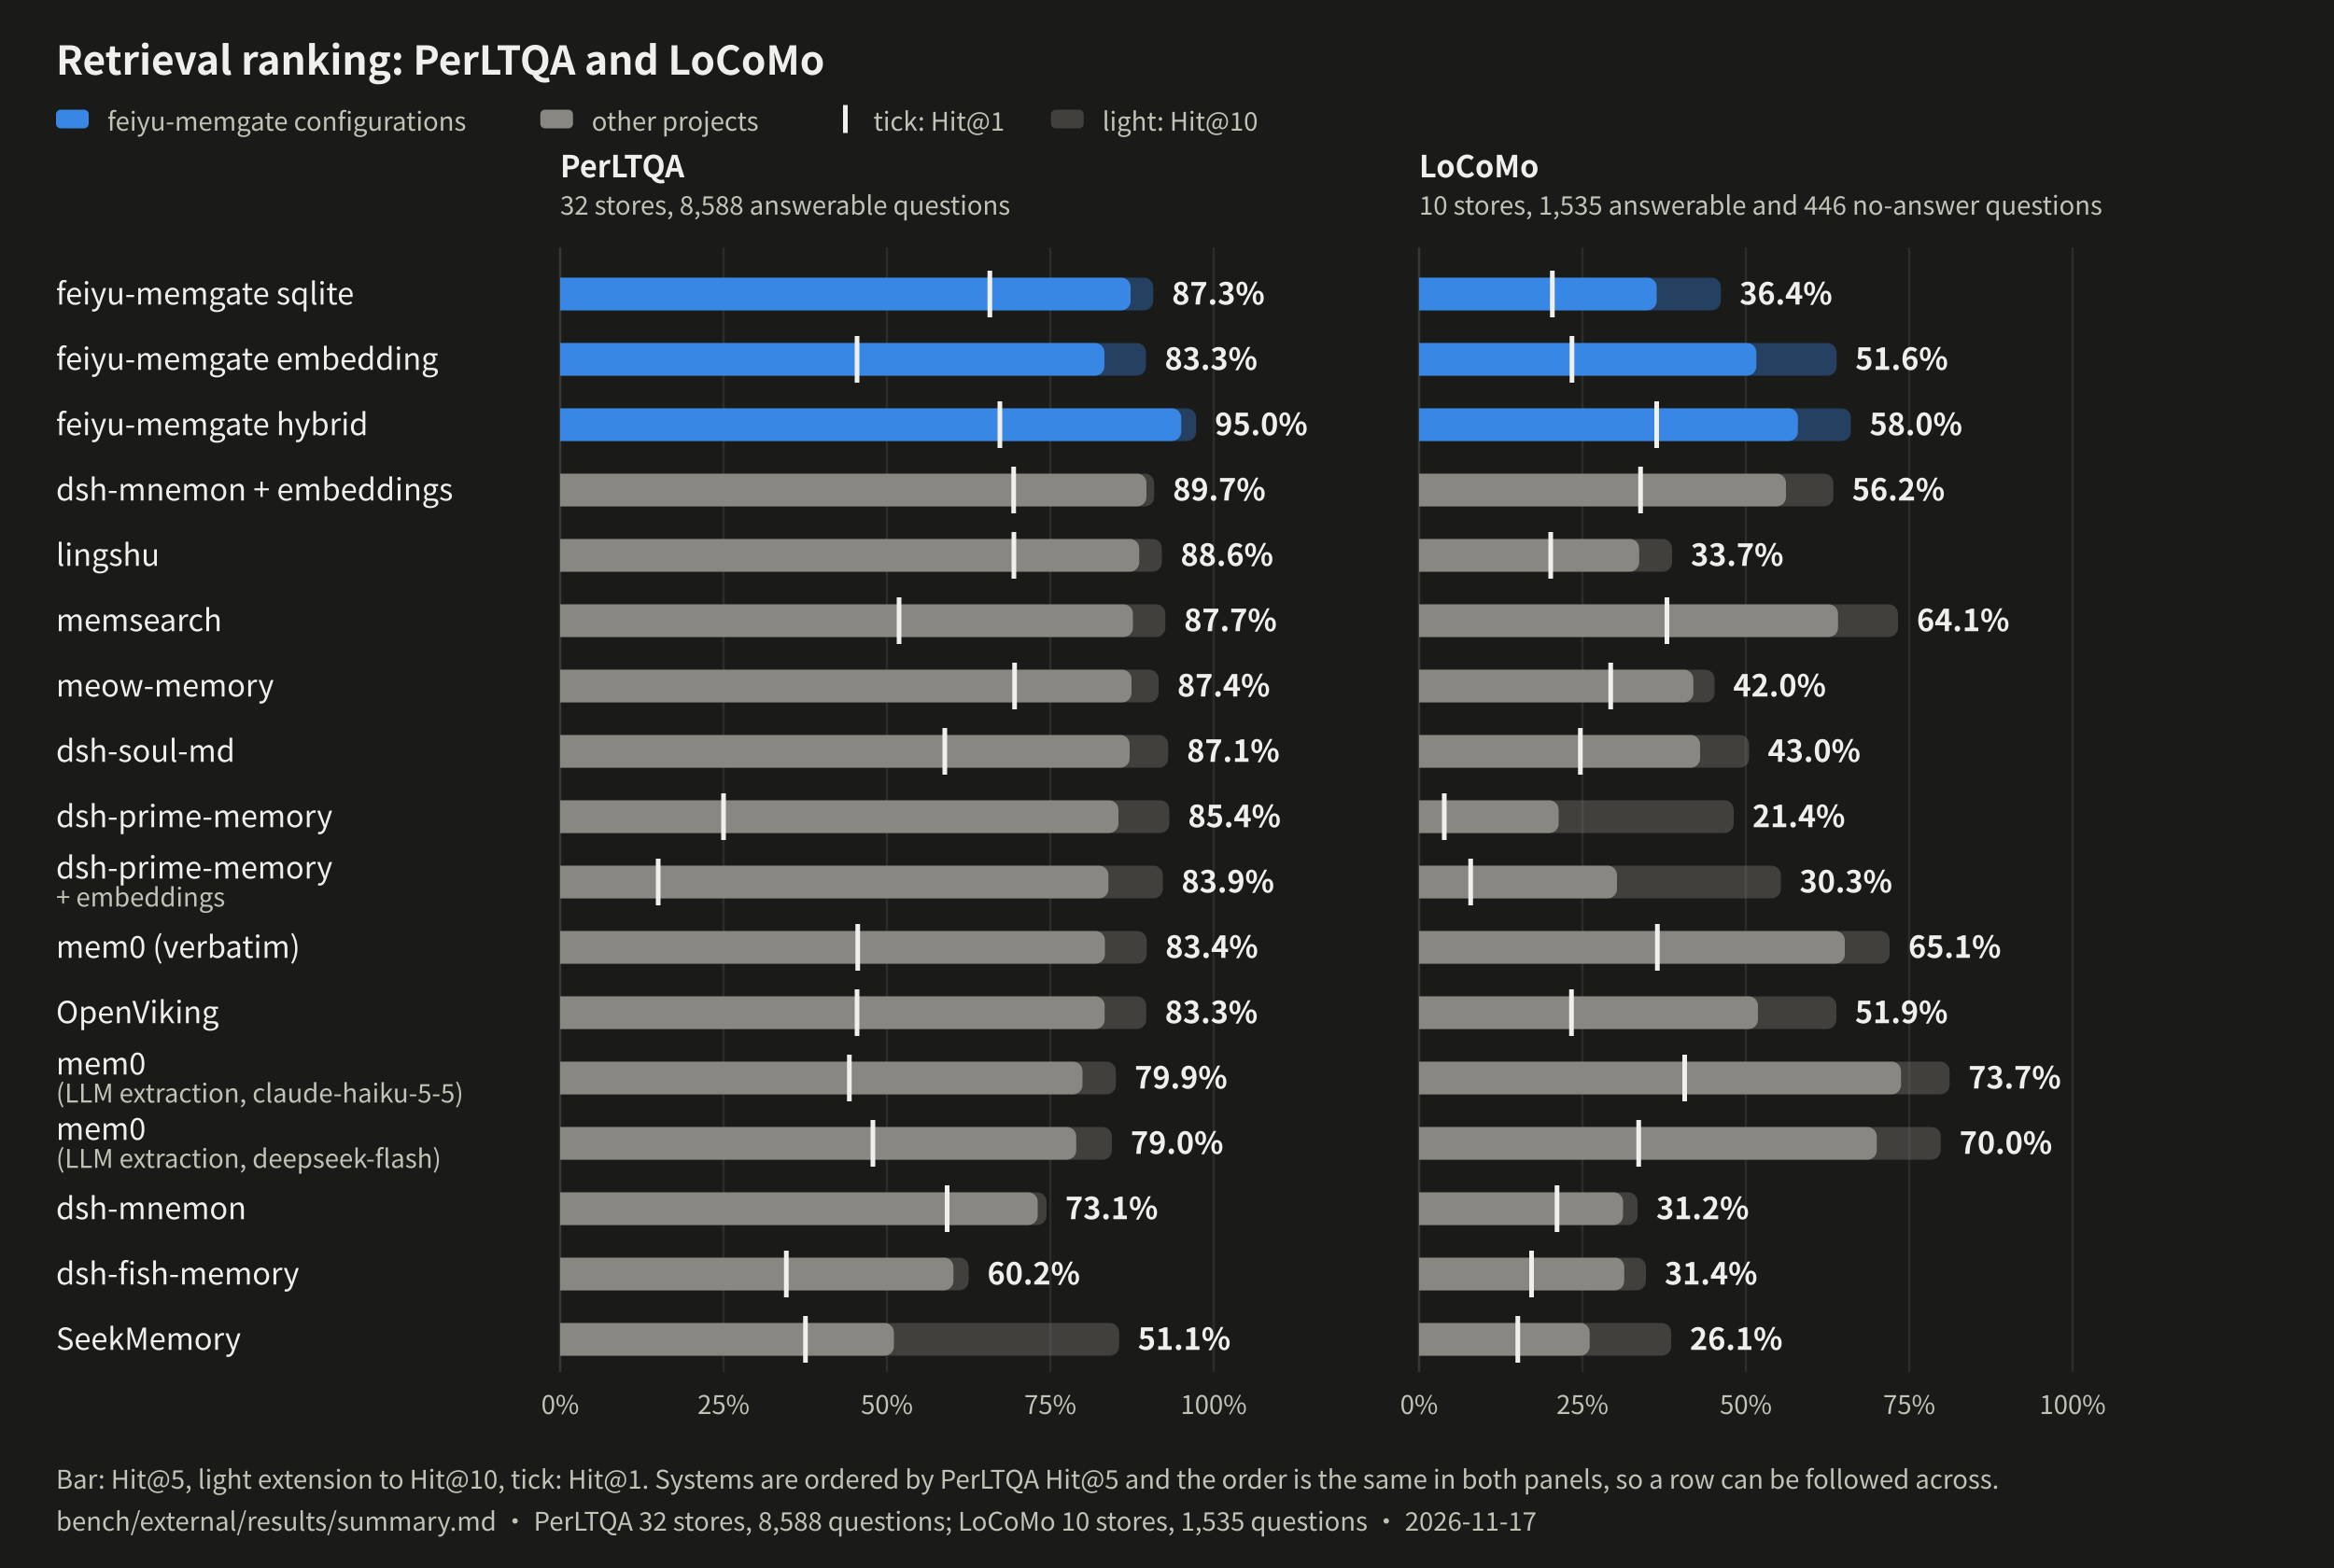
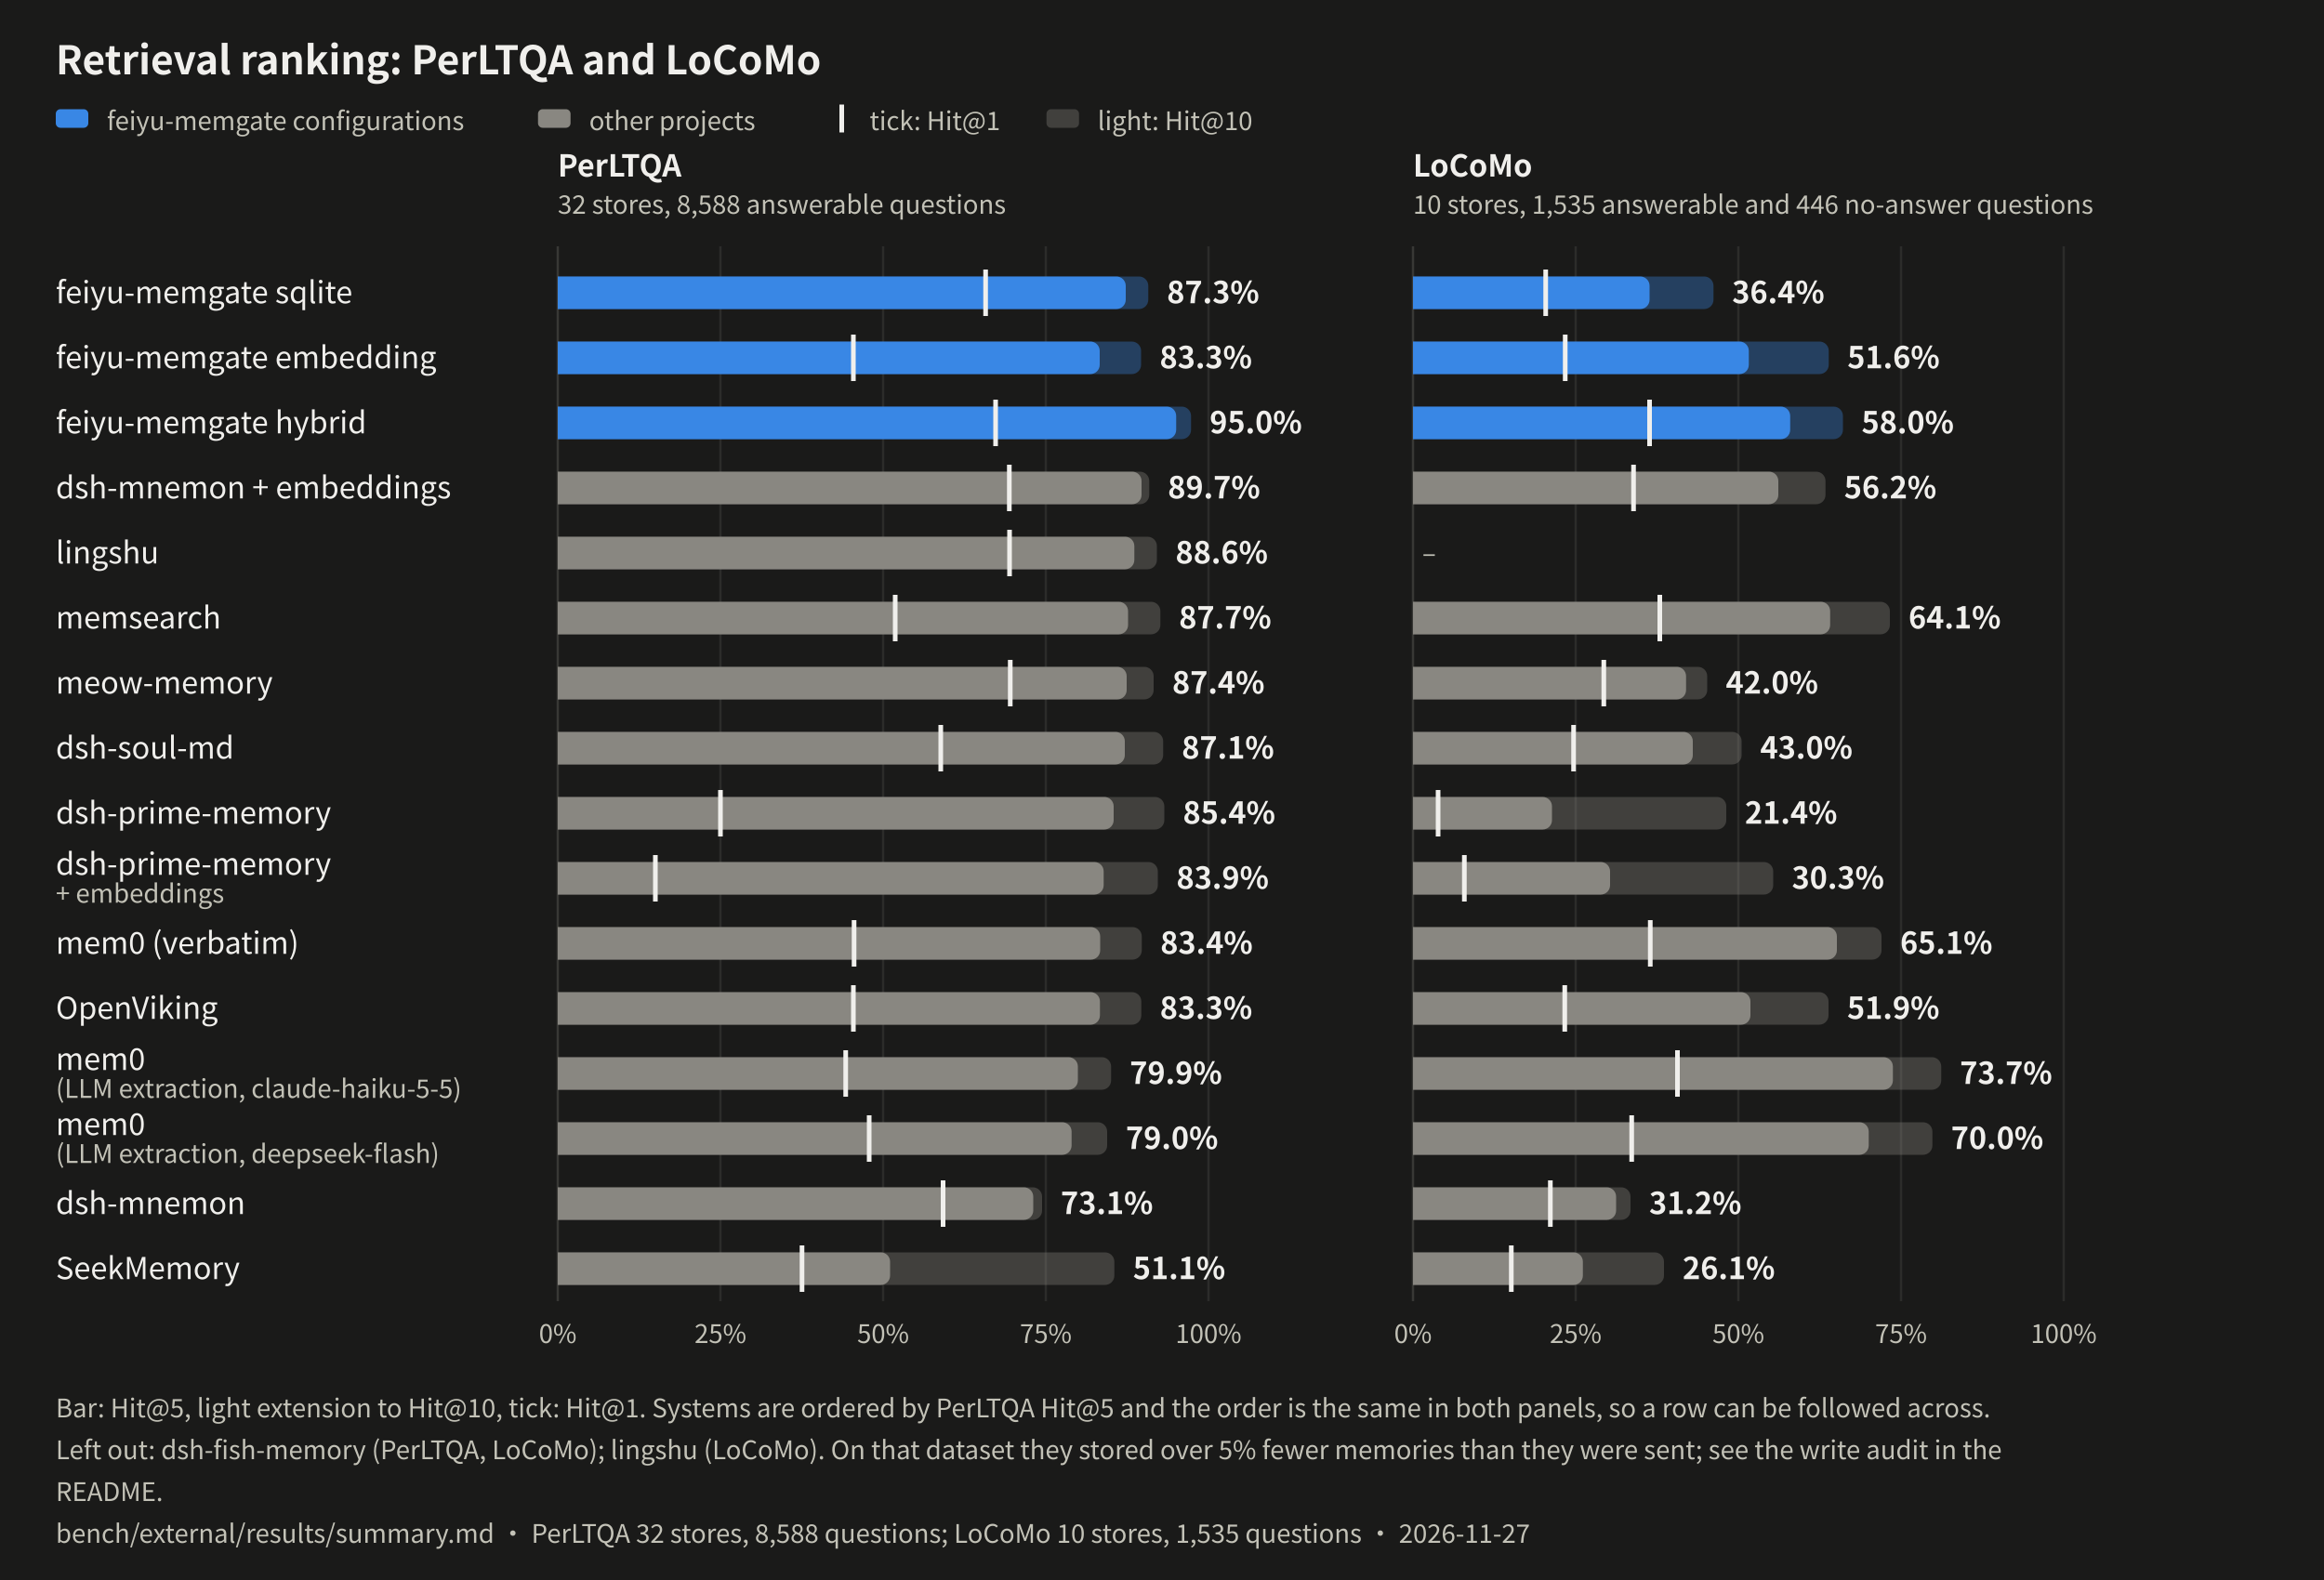
- <svg xmlns="http://www.w3.org/2000/svg" width="1000" height="672" viewBox="0 0 1000 672" role="img" lang="en">
+ <svg xmlns="http://www.w3.org/2000/svg" width="1000" height="680" viewBox="0 0 1000 680" role="img" lang="en">
  <style>text{font-family:-apple-system, "Segoe UI", "Microsoft YaHei", "PingFang SC", "Noto Sans CJK SC", "Helvetica Neue", Arial, sans-serif;fill:#c3c2b7;font-size:13px}.t{font-size:17px;font-weight:600;fill:#f0efec}.l{font-size:13px;fill:#f0efec}.lb{font-size:13px;font-weight:600;fill:#f0efec}.s{font-size:11px;fill:#c3c2b7}.grid{stroke:#2c2c2a;stroke-width:1;fill:none}.axis{stroke:#383835;stroke-width:1;fill:none}.tick{stroke:#f0efec;stroke-width:2;fill:none}.lead{stroke-width:1;fill:none}.fa{fill:#3987e5}.fo{fill:#898781}.tint{fill:#898781;fill-opacity:0.35}</style>
-   <rect width="1000" height="672" fill="#1a1a19" />
+   <rect width="1000" height="680" fill="#1a1a19" />
  <text x="24.0" y="32.0" class="t">Retrieval ranking: PerLTQA and LoCoMo</text>
  <rect x="24.0" y="47.0" width="14" height="8" rx="2" class="fa" />
  <text x="46.0" y="56.0" class="s">feiyu-memgate configurations</text>
  <rect x="231.5" y="47.0" width="14" height="8" rx="2" class="fo" />
  <text x="253.5" y="56.0" class="s">other projects</text>
  <line x1="362.2" y1="45.0" x2="362.2" y2="57.0" class="tick" />
  <text x="374.2" y="56.0" class="s">tick: Hit@1</text>
  <rect x="450.3" y="47.0" width="14" height="8" rx="2" class="tint" />
  <text x="472.3" y="56.0" class="s">light: Hit@10</text>
  <text x="240.0" y="76.0" class="lb">PerLTQA</text>
  <text x="240.0" y="92.0" class="s">32 stores, 8,588 answerable questions</text>
-   <line x1="240.0" y1="106.0" x2="240.0" y2="588.0" class="axis" />
-   <text x="240.0" y="606.0" class="s" text-anchor="middle">0%</text>
-   <line x1="310.0" y1="106.0" x2="310.0" y2="588.0" class="grid" />
-   <text x="310.0" y="606.0" class="s" text-anchor="middle">25%</text>
-   <line x1="380.0" y1="106.0" x2="380.0" y2="588.0" class="grid" />
-   <text x="380.0" y="606.0" class="s" text-anchor="middle">50%</text>
-   <line x1="450.0" y1="106.0" x2="450.0" y2="588.0" class="grid" />
-   <text x="450.0" y="606.0" class="s" text-anchor="middle">75%</text>
-   <line x1="520.0" y1="106.0" x2="520.0" y2="588.0" class="grid" />
-   <text x="520.0" y="606.0" class="s" text-anchor="middle">100%</text>
+   <line x1="240.0" y1="106.0" x2="240.0" y2="560.0" class="axis" />
+   <text x="240.0" y="578.0" class="s" text-anchor="middle">0%</text>
+   <line x1="310.0" y1="106.0" x2="310.0" y2="560.0" class="grid" />
+   <text x="310.0" y="578.0" class="s" text-anchor="middle">25%</text>
+   <line x1="380.0" y1="106.0" x2="380.0" y2="560.0" class="grid" />
+   <text x="380.0" y="578.0" class="s" text-anchor="middle">50%</text>
+   <line x1="450.0" y1="106.0" x2="450.0" y2="560.0" class="grid" />
+   <text x="450.0" y="578.0" class="s" text-anchor="middle">75%</text>
+   <line x1="520.0" y1="106.0" x2="520.0" y2="560.0" class="grid" />
+   <text x="520.0" y="578.0" class="s" text-anchor="middle">100%</text>
  <text x="608.0" y="76.0" class="lb">LoCoMo</text>
  <text x="608.0" y="92.0" class="s">10 stores, 1,535 answerable and 446 no-answer questions</text>
-   <line x1="608.0" y1="106.0" x2="608.0" y2="588.0" class="axis" />
-   <text x="608.0" y="606.0" class="s" text-anchor="middle">0%</text>
-   <line x1="678.0" y1="106.0" x2="678.0" y2="588.0" class="grid" />
-   <text x="678.0" y="606.0" class="s" text-anchor="middle">25%</text>
-   <line x1="748.0" y1="106.0" x2="748.0" y2="588.0" class="grid" />
-   <text x="748.0" y="606.0" class="s" text-anchor="middle">50%</text>
-   <line x1="818.0" y1="106.0" x2="818.0" y2="588.0" class="grid" />
-   <text x="818.0" y="606.0" class="s" text-anchor="middle">75%</text>
-   <line x1="888.0" y1="106.0" x2="888.0" y2="588.0" class="grid" />
-   <text x="888.0" y="606.0" class="s" text-anchor="middle">100%</text>
+   <line x1="608.0" y1="106.0" x2="608.0" y2="560.0" class="axis" />
+   <text x="608.0" y="578.0" class="s" text-anchor="middle">0%</text>
+   <line x1="678.0" y1="106.0" x2="678.0" y2="560.0" class="grid" />
+   <text x="678.0" y="578.0" class="s" text-anchor="middle">25%</text>
+   <line x1="748.0" y1="106.0" x2="748.0" y2="560.0" class="grid" />
+   <text x="748.0" y="578.0" class="s" text-anchor="middle">50%</text>
+   <line x1="818.0" y1="106.0" x2="818.0" y2="560.0" class="grid" />
+   <text x="818.0" y="578.0" class="s" text-anchor="middle">75%</text>
+   <line x1="888.0" y1="106.0" x2="888.0" y2="560.0" class="grid" />
+   <text x="888.0" y="578.0" class="s" text-anchor="middle">100%</text>
  <text x="24.0" y="130.5" class="l">feiyu-memgate sqlite</text>
  <path d="M240.0,119.0 H490.1 A4.0,4.0 0 0 1 494.1,123.0 V129.0 A4.0,4.0 0 0 1 490.1,133.0 H240.0 Z" fill="#3987e5" fill-opacity="0.35" />
  <path d="M240.0,119.0 H480.4 A4.0,4.0 0 0 1 484.4,123.0 V129.0 A4.0,4.0 0 0 1 480.4,133.0 H240.0 Z" fill="#3987e5" />
  <line x1="424.1" y1="116.0" x2="424.1" y2="136.0" class="tick" />
  <text x="502.1" y="130.5" class="lb">87.3%</text>
  <path d="M608.0,119.0 H733.3 A4.0,4.0 0 0 1 737.3,123.0 V129.0 A4.0,4.0 0 0 1 733.3,133.0 H608.0 Z" fill="#3987e5" fill-opacity="0.35" />
  <path d="M608.0,119.0 H705.8 A4.0,4.0 0 0 1 709.8,123.0 V129.0 A4.0,4.0 0 0 1 705.8,133.0 H608.0 Z" fill="#3987e5" />
  <line x1="665.1" y1="116.0" x2="665.1" y2="136.0" class="tick" />
  <text x="745.3" y="130.5" class="lb">36.4%</text>
  <text x="24.0" y="158.5" class="l">feiyu-memgate embedding</text>
  <path d="M240.0,147.0 H487.0 A4.0,4.0 0 0 1 491.0,151.0 V157.0 A4.0,4.0 0 0 1 487.0,161.0 H240.0 Z" fill="#3987e5" fill-opacity="0.35" />
  <path d="M240.0,147.0 H469.2 A4.0,4.0 0 0 1 473.2,151.0 V157.0 A4.0,4.0 0 0 1 469.2,161.0 H240.0 Z" fill="#3987e5" />
  <line x1="367.2" y1="144.0" x2="367.2" y2="164.0" class="tick" />
  <text x="499.0" y="158.5" class="lb">83.3%</text>
  <path d="M608.0,147.0 H782.9 A4.0,4.0 0 0 1 786.9,151.0 V157.0 A4.0,4.0 0 0 1 782.9,161.0 H608.0 Z" fill="#3987e5" fill-opacity="0.35" />
  <path d="M608.0,147.0 H748.5 A4.0,4.0 0 0 1 752.5,151.0 V157.0 A4.0,4.0 0 0 1 748.5,161.0 H608.0 Z" fill="#3987e5" />
  <line x1="673.5" y1="144.0" x2="673.5" y2="164.0" class="tick" />
  <text x="794.9" y="158.5" class="lb">51.6%</text>
  <text x="24.0" y="186.5" class="l">feiyu-memgate hybrid</text>
  <path d="M240.0,175.0 H508.5 A4.0,4.0 0 0 1 512.5,179.0 V185.0 A4.0,4.0 0 0 1 508.5,189.0 H240.0 Z" fill="#3987e5" fill-opacity="0.35" />
  <path d="M240.0,175.0 H502.1 A4.0,4.0 0 0 1 506.1,179.0 V185.0 A4.0,4.0 0 0 1 502.1,189.0 H240.0 Z" fill="#3987e5" />
  <line x1="428.4" y1="172.0" x2="428.4" y2="192.0" class="tick" />
  <text x="520.5" y="186.5" class="lb">95.0%</text>
  <path d="M608.0,175.0 H789.0 A4.0,4.0 0 0 1 793.0,179.0 V185.0 A4.0,4.0 0 0 1 789.0,189.0 H608.0 Z" fill="#3987e5" fill-opacity="0.35" />
  <path d="M608.0,175.0 H766.3 A4.0,4.0 0 0 1 770.3,179.0 V185.0 A4.0,4.0 0 0 1 766.3,189.0 H608.0 Z" fill="#3987e5" />
  <line x1="709.8" y1="172.0" x2="709.8" y2="192.0" class="tick" />
  <text x="801.0" y="186.5" class="lb">58.0%</text>
  <text x="24.0" y="214.5" class="l">dsh-mnemon + embeddings</text>
  <path d="M240.0,203.0 H490.5 A4.0,4.0 0 0 1 494.5,207.0 V213.0 A4.0,4.0 0 0 1 490.5,217.0 H240.0 Z" fill="#898781" fill-opacity="0.35" />
  <path d="M240.0,203.0 H487.2 A4.0,4.0 0 0 1 491.2,207.0 V213.0 A4.0,4.0 0 0 1 487.2,217.0 H240.0 Z" fill="#898781" />
  <line x1="434.3" y1="200.0" x2="434.3" y2="220.0" class="tick" />
  <text x="502.5" y="214.5" class="lb">89.7%</text>
  <path d="M608.0,203.0 H781.5 A4.0,4.0 0 0 1 785.5,207.0 V213.0 A4.0,4.0 0 0 1 781.5,217.0 H608.0 Z" fill="#898781" fill-opacity="0.35" />
  <path d="M608.0,203.0 H761.2 A4.0,4.0 0 0 1 765.2,207.0 V213.0 A4.0,4.0 0 0 1 761.2,217.0 H608.0 Z" fill="#898781" />
  <line x1="702.9" y1="200.0" x2="702.9" y2="220.0" class="tick" />
  <text x="793.5" y="214.5" class="lb">56.2%</text>
  <text x="24.0" y="242.5" class="l">lingshu</text>
  <path d="M240.0,231.0 H493.8 A4.0,4.0 0 0 1 497.8,235.0 V241.0 A4.0,4.0 0 0 1 493.8,245.0 H240.0 Z" fill="#898781" fill-opacity="0.35" />
  <path d="M240.0,231.0 H484.1 A4.0,4.0 0 0 1 488.1,235.0 V241.0 A4.0,4.0 0 0 1 484.1,245.0 H240.0 Z" fill="#898781" />
  <line x1="434.4" y1="228.0" x2="434.4" y2="248.0" class="tick" />
  <text x="505.8" y="242.5" class="lb">88.6%</text>
-   <path d="M608.0,231.0 H712.4 A4.0,4.0 0 0 1 716.4,235.0 V241.0 A4.0,4.0 0 0 1 712.4,245.0 H608.0 Z" fill="#898781" fill-opacity="0.35" />
-   <path d="M608.0,231.0 H698.3 A4.0,4.0 0 0 1 702.3,235.0 V241.0 A4.0,4.0 0 0 1 698.3,245.0 H608.0 Z" fill="#898781" />
-   <line x1="664.4" y1="228.0" x2="664.4" y2="248.0" class="tick" />
-   <text x="724.4" y="242.5" class="lb">33.7%</text>
+   <text x="612.0" y="242.0" class="s">–</text>
  <text x="24.0" y="270.5" class="l">memsearch</text>
  <path d="M240.0,259.0 H495.3 A4.0,4.0 0 0 1 499.3,263.0 V269.0 A4.0,4.0 0 0 1 495.3,273.0 H240.0 Z" fill="#898781" fill-opacity="0.35" />
  <path d="M240.0,259.0 H481.4 A4.0,4.0 0 0 1 485.4,263.0 V269.0 A4.0,4.0 0 0 1 481.4,273.0 H240.0 Z" fill="#898781" />
  <line x1="385.2" y1="256.0" x2="385.2" y2="276.0" class="tick" />
  <text x="507.3" y="270.5" class="lb">87.7%</text>
  <path d="M608.0,259.0 H809.2 A4.0,4.0 0 0 1 813.2,263.0 V269.0 A4.0,4.0 0 0 1 809.2,273.0 H608.0 Z" fill="#898781" fill-opacity="0.35" />
  <path d="M608.0,259.0 H783.5 A4.0,4.0 0 0 1 787.5,263.0 V269.0 A4.0,4.0 0 0 1 783.5,273.0 H608.0 Z" fill="#898781" />
  <line x1="714.2" y1="256.0" x2="714.2" y2="276.0" class="tick" />
  <text x="821.2" y="270.5" class="lb">64.1%</text>
  <text x="24.0" y="298.5" class="l">meow-memory</text>
  <path d="M240.0,287.0 H492.4 A4.0,4.0 0 0 1 496.4,291.0 V297.0 A4.0,4.0 0 0 1 492.4,301.0 H240.0 Z" fill="#898781" fill-opacity="0.35" />
  <path d="M240.0,287.0 H480.8 A4.0,4.0 0 0 1 484.8,291.0 V297.0 A4.0,4.0 0 0 1 480.8,301.0 H240.0 Z" fill="#898781" />
  <line x1="434.7" y1="284.0" x2="434.7" y2="304.0" class="tick" />
  <text x="504.4" y="298.5" class="lb">87.4%</text>
  <path d="M608.0,287.0 H730.6 A4.0,4.0 0 0 1 734.6,291.0 V297.0 A4.0,4.0 0 0 1 730.6,301.0 H608.0 Z" fill="#898781" fill-opacity="0.35" />
  <path d="M608.0,287.0 H721.5 A4.0,4.0 0 0 1 725.5,291.0 V297.0 A4.0,4.0 0 0 1 721.5,301.0 H608.0 Z" fill="#898781" />
  <line x1="690.1" y1="284.0" x2="690.1" y2="304.0" class="tick" />
  <text x="742.6" y="298.5" class="lb">42.0%</text>
  <text x="24.0" y="326.5" class="l">dsh-soul-md</text>
  <path d="M240.0,315.0 H496.5 A4.0,4.0 0 0 1 500.5,319.0 V325.0 A4.0,4.0 0 0 1 496.5,329.0 H240.0 Z" fill="#898781" fill-opacity="0.35" />
  <path d="M240.0,315.0 H480.0 A4.0,4.0 0 0 1 484.0,319.0 V325.0 A4.0,4.0 0 0 1 480.0,329.0 H240.0 Z" fill="#898781" />
  <line x1="404.8" y1="312.0" x2="404.8" y2="332.0" class="tick" />
  <text x="508.5" y="326.5" class="lb">87.1%</text>
  <path d="M608.0,315.0 H745.4 A4.0,4.0 0 0 1 749.4,319.0 V325.0 A4.0,4.0 0 0 1 745.4,329.0 H608.0 Z" fill="#898781" fill-opacity="0.35" />
  <path d="M608.0,315.0 H724.4 A4.0,4.0 0 0 1 728.4,319.0 V325.0 A4.0,4.0 0 0 1 724.4,329.0 H608.0 Z" fill="#898781" />
  <line x1="677.1" y1="312.0" x2="677.1" y2="332.0" class="tick" />
  <text x="757.4" y="326.5" class="lb">43.0%</text>
  <text x="24.0" y="354.5" class="l">dsh-prime-memory</text>
  <path d="M240.0,343.0 H497.0 A4.0,4.0 0 0 1 501.0,347.0 V353.0 A4.0,4.0 0 0 1 497.0,357.0 H240.0 Z" fill="#898781" fill-opacity="0.35" />
  <path d="M240.0,343.0 H475.2 A4.0,4.0 0 0 1 479.2,347.0 V353.0 A4.0,4.0 0 0 1 475.2,357.0 H240.0 Z" fill="#898781" />
  <line x1="310.0" y1="340.0" x2="310.0" y2="360.0" class="tick" />
  <text x="509.0" y="354.5" class="lb">85.4%</text>
  <path d="M608.0,343.0 H738.8 A4.0,4.0 0 0 1 742.8,347.0 V353.0 A4.0,4.0 0 0 1 738.8,357.0 H608.0 Z" fill="#898781" fill-opacity="0.35" />
  <path d="M608.0,343.0 H663.8 A4.0,4.0 0 0 1 667.8,347.0 V353.0 A4.0,4.0 0 0 1 663.8,357.0 H608.0 Z" fill="#898781" />
  <line x1="618.8" y1="340.0" x2="618.8" y2="360.0" class="tick" />
  <text x="750.8" y="354.5" class="lb">21.4%</text>
  <text x="24.0" y="376.5" class="l">dsh-prime-memory</text>
  <text x="24.0" y="388.5" class="s">+ embeddings</text>
  <path d="M240.0,371.0 H494.2 A4.0,4.0 0 0 1 498.2,375.0 V381.0 A4.0,4.0 0 0 1 494.2,385.0 H240.0 Z" fill="#898781" fill-opacity="0.35" />
  <path d="M240.0,371.0 H470.9 A4.0,4.0 0 0 1 474.9,375.0 V381.0 A4.0,4.0 0 0 1 470.9,385.0 H240.0 Z" fill="#898781" />
  <line x1="282.0" y1="368.0" x2="282.0" y2="388.0" class="tick" />
  <text x="506.2" y="382.5" class="lb">83.9%</text>
  <path d="M608.0,371.0 H759.0 A4.0,4.0 0 0 1 763.0,375.0 V381.0 A4.0,4.0 0 0 1 759.0,385.0 H608.0 Z" fill="#898781" fill-opacity="0.35" />
  <path d="M608.0,371.0 H688.8 A4.0,4.0 0 0 1 692.8,375.0 V381.0 A4.0,4.0 0 0 1 688.8,385.0 H608.0 Z" fill="#898781" />
  <line x1="630.1" y1="368.0" x2="630.1" y2="388.0" class="tick" />
  <text x="771.0" y="382.5" class="lb">30.3%</text>
  <text x="24.0" y="410.5" class="l">mem0 (verbatim)</text>
  <path d="M240.0,399.0 H487.3 A4.0,4.0 0 0 1 491.3,403.0 V409.0 A4.0,4.0 0 0 1 487.3,413.0 H240.0 Z" fill="#898781" fill-opacity="0.35" />
  <path d="M240.0,399.0 H469.4 A4.0,4.0 0 0 1 473.4,403.0 V409.0 A4.0,4.0 0 0 1 469.4,413.0 H240.0 Z" fill="#898781" />
  <line x1="367.5" y1="396.0" x2="367.5" y2="416.0" class="tick" />
  <text x="499.3" y="410.5" class="lb">83.4%</text>
  <path d="M608.0,399.0 H805.6 A4.0,4.0 0 0 1 809.6,403.0 V409.0 A4.0,4.0 0 0 1 805.6,413.0 H608.0 Z" fill="#898781" fill-opacity="0.35" />
  <path d="M608.0,399.0 H786.4 A4.0,4.0 0 0 1 790.4,403.0 V409.0 A4.0,4.0 0 0 1 786.4,413.0 H608.0 Z" fill="#898781" />
  <line x1="710.1" y1="396.0" x2="710.1" y2="416.0" class="tick" />
  <text x="817.6" y="410.5" class="lb">65.1%</text>
  <text x="24.0" y="438.5" class="l">OpenViking</text>
  <path d="M240.0,427.0 H487.1 A4.0,4.0 0 0 1 491.1,431.0 V437.0 A4.0,4.0 0 0 1 487.1,441.0 H240.0 Z" fill="#898781" fill-opacity="0.35" />
  <path d="M240.0,427.0 H469.3 A4.0,4.0 0 0 1 473.3,431.0 V437.0 A4.0,4.0 0 0 1 469.3,441.0 H240.0 Z" fill="#898781" />
  <line x1="367.2" y1="424.0" x2="367.2" y2="444.0" class="tick" />
  <text x="499.1" y="438.5" class="lb">83.3%</text>
  <path d="M608.0,427.0 H782.8 A4.0,4.0 0 0 1 786.8,431.0 V437.0 A4.0,4.0 0 0 1 782.8,441.0 H608.0 Z" fill="#898781" fill-opacity="0.35" />
  <path d="M608.0,427.0 H749.2 A4.0,4.0 0 0 1 753.2,431.0 V437.0 A4.0,4.0 0 0 1 749.2,441.0 H608.0 Z" fill="#898781" />
  <line x1="673.3" y1="424.0" x2="673.3" y2="444.0" class="tick" />
  <text x="794.8" y="438.5" class="lb">51.9%</text>
  <text x="24.0" y="460.5" class="l">mem0</text>
  <text x="24.0" y="472.5" class="s">(LLM extraction, claude-haiku-5-5)</text>
  <path d="M240.0,455.0 H474.1 A4.0,4.0 0 0 1 478.1,459.0 V465.0 A4.0,4.0 0 0 1 474.1,469.0 H240.0 Z" fill="#898781" fill-opacity="0.35" />
  <path d="M240.0,455.0 H459.8 A4.0,4.0 0 0 1 463.8,459.0 V465.0 A4.0,4.0 0 0 1 459.8,469.0 H240.0 Z" fill="#898781" />
  <line x1="363.9" y1="452.0" x2="363.9" y2="472.0" class="tick" />
  <text x="486.1" y="466.5" class="lb">79.9%</text>
  <path d="M608.0,455.0 H831.3 A4.0,4.0 0 0 1 835.3,459.0 V465.0 A4.0,4.0 0 0 1 831.3,469.0 H608.0 Z" fill="#898781" fill-opacity="0.35" />
  <path d="M608.0,455.0 H810.5 A4.0,4.0 0 0 1 814.5,459.0 V465.0 A4.0,4.0 0 0 1 810.5,469.0 H608.0 Z" fill="#898781" />
  <line x1="721.8" y1="452.0" x2="721.8" y2="472.0" class="tick" />
  <text x="843.3" y="466.5" class="lb">73.7%</text>
  <text x="24.0" y="488.5" class="l">mem0</text>
  <text x="24.0" y="500.5" class="s">(LLM extraction, deepseek-flash)</text>
  <path d="M240.0,483.0 H472.4 A4.0,4.0 0 0 1 476.4,487.0 V493.0 A4.0,4.0 0 0 1 472.4,497.0 H240.0 Z" fill="#898781" fill-opacity="0.35" />
  <path d="M240.0,483.0 H457.1 A4.0,4.0 0 0 1 461.1,487.0 V493.0 A4.0,4.0 0 0 1 457.1,497.0 H240.0 Z" fill="#898781" />
  <line x1="374.0" y1="480.0" x2="374.0" y2="500.0" class="tick" />
  <text x="484.4" y="494.5" class="lb">79.0%</text>
  <path d="M608.0,483.0 H827.5 A4.0,4.0 0 0 1 831.5,487.0 V493.0 A4.0,4.0 0 0 1 827.5,497.0 H608.0 Z" fill="#898781" fill-opacity="0.35" />
  <path d="M608.0,483.0 H800.1 A4.0,4.0 0 0 1 804.1,487.0 V493.0 A4.0,4.0 0 0 1 800.1,497.0 H608.0 Z" fill="#898781" />
  <line x1="702.1" y1="480.0" x2="702.1" y2="500.0" class="tick" />
  <text x="839.5" y="494.5" class="lb">70.0%</text>
  <text x="24.0" y="522.5" class="l">dsh-mnemon</text>
  <path d="M240.0,511.0 H444.4 A4.0,4.0 0 0 1 448.4,515.0 V521.0 A4.0,4.0 0 0 1 444.4,525.0 H240.0 Z" fill="#898781" fill-opacity="0.35" />
  <path d="M240.0,511.0 H440.6 A4.0,4.0 0 0 1 444.6,515.0 V521.0 A4.0,4.0 0 0 1 440.6,525.0 H240.0 Z" fill="#898781" />
  <line x1="405.8" y1="508.0" x2="405.8" y2="528.0" class="tick" />
  <text x="456.4" y="522.5" class="lb">73.1%</text>
  <path d="M608.0,511.0 H697.6 A4.0,4.0 0 0 1 701.6,515.0 V521.0 A4.0,4.0 0 0 1 697.6,525.0 H608.0 Z" fill="#898781" fill-opacity="0.35" />
  <path d="M608.0,511.0 H691.4 A4.0,4.0 0 0 1 695.4,515.0 V521.0 A4.0,4.0 0 0 1 691.4,525.0 H608.0 Z" fill="#898781" />
  <line x1="667.1" y1="508.0" x2="667.1" y2="528.0" class="tick" />
  <text x="709.6" y="522.5" class="lb">31.2%</text>
-   <text x="24.0" y="550.5" class="l">dsh-fish-memory</text>
-   <path d="M240.0,539.0 H411.0 A4.0,4.0 0 0 1 415.0,543.0 V549.0 A4.0,4.0 0 0 1 411.0,553.0 H240.0 Z" fill="#898781" fill-opacity="0.35" />
-   <path d="M240.0,539.0 H404.5 A4.0,4.0 0 0 1 408.5,543.0 V549.0 A4.0,4.0 0 0 1 404.5,553.0 H240.0 Z" fill="#898781" />
-   <line x1="336.9" y1="536.0" x2="336.9" y2="556.0" class="tick" />
-   <text x="423.0" y="550.5" class="lb">60.2%</text>
-   <path d="M608.0,539.0 H701.2 A4.0,4.0 0 0 1 705.2,543.0 V549.0 A4.0,4.0 0 0 1 701.2,553.0 H608.0 Z" fill="#898781" fill-opacity="0.35" />
-   <path d="M608.0,539.0 H691.9 A4.0,4.0 0 0 1 695.9,543.0 V549.0 A4.0,4.0 0 0 1 691.9,553.0 H608.0 Z" fill="#898781" />
-   <line x1="656.2" y1="536.0" x2="656.2" y2="556.0" class="tick" />
-   <text x="713.2" y="550.5" class="lb">31.4%</text>
-   <text x="24.0" y="578.5" class="l">SeekMemory</text>
-   <path d="M240.0,567.0 H475.5 A4.0,4.0 0 0 1 479.5,571.0 V577.0 A4.0,4.0 0 0 1 475.5,581.0 H240.0 Z" fill="#898781" fill-opacity="0.35" />
-   <path d="M240.0,567.0 H379.0 A4.0,4.0 0 0 1 383.0,571.0 V577.0 A4.0,4.0 0 0 1 379.0,581.0 H240.0 Z" fill="#898781" />
-   <line x1="345.1" y1="564.0" x2="345.1" y2="584.0" class="tick" />
-   <text x="487.5" y="578.5" class="lb">51.1%</text>
-   <path d="M608.0,567.0 H712.0 A4.0,4.0 0 0 1 716.0,571.0 V577.0 A4.0,4.0 0 0 1 712.0,581.0 H608.0 Z" fill="#898781" fill-opacity="0.35" />
-   <path d="M608.0,567.0 H677.1 A4.0,4.0 0 0 1 681.1,571.0 V577.0 A4.0,4.0 0 0 1 677.1,581.0 H608.0 Z" fill="#898781" />
-   <line x1="650.3" y1="564.0" x2="650.3" y2="584.0" class="tick" />
-   <text x="724.0" y="578.5" class="lb">26.1%</text>
-   <text x="24.0" y="638.0" class="s">Bar: Hit@5, light extension to Hit@10, tick: Hit@1. Systems are ordered by PerLTQA Hit@5 and the order is the same in both panels, so a row can be followed across.</text>
-   <text x="24.0" y="656.0" class="s">bench/external/results/summary.md · PerLTQA 32 stores, 8,588 questions; LoCoMo 10 stores, 1,535 questions · 2026-11-17</text>
+   <text x="24.0" y="550.5" class="l">SeekMemory</text>
+   <path d="M240.0,539.0 H475.5 A4.0,4.0 0 0 1 479.5,543.0 V549.0 A4.0,4.0 0 0 1 475.5,553.0 H240.0 Z" fill="#898781" fill-opacity="0.35" />
+   <path d="M240.0,539.0 H379.0 A4.0,4.0 0 0 1 383.0,543.0 V549.0 A4.0,4.0 0 0 1 379.0,553.0 H240.0 Z" fill="#898781" />
+   <line x1="345.1" y1="536.0" x2="345.1" y2="556.0" class="tick" />
+   <text x="487.5" y="550.5" class="lb">51.1%</text>
+   <path d="M608.0,539.0 H712.0 A4.0,4.0 0 0 1 716.0,543.0 V549.0 A4.0,4.0 0 0 1 712.0,553.0 H608.0 Z" fill="#898781" fill-opacity="0.35" />
+   <path d="M608.0,539.0 H677.1 A4.0,4.0 0 0 1 681.1,543.0 V549.0 A4.0,4.0 0 0 1 677.1,553.0 H608.0 Z" fill="#898781" />
+   <line x1="650.3" y1="536.0" x2="650.3" y2="556.0" class="tick" />
+   <text x="724.0" y="550.5" class="lb">26.1%</text>
+   <text x="24.0" y="610.0" class="s">Bar: Hit@5, light extension to Hit@10, tick: Hit@1. Systems are ordered by PerLTQA Hit@5 and the order is the same in both panels, so a row can be followed across.</text>
+   <text x="24.0" y="628.0" class="s">Left out: dsh-fish-memory (PerLTQA, LoCoMo); lingshu (LoCoMo). On that dataset they stored over 5% fewer memories than they were sent; see the write audit in the</text>
+   <text x="24.0" y="646.0" class="s">README.</text>
+   <text x="24.0" y="664.0" class="s">bench/external/results/summary.md · PerLTQA 32 stores, 8,588 questions; LoCoMo 10 stores, 1,535 questions · 2026-11-27</text>
</svg>
